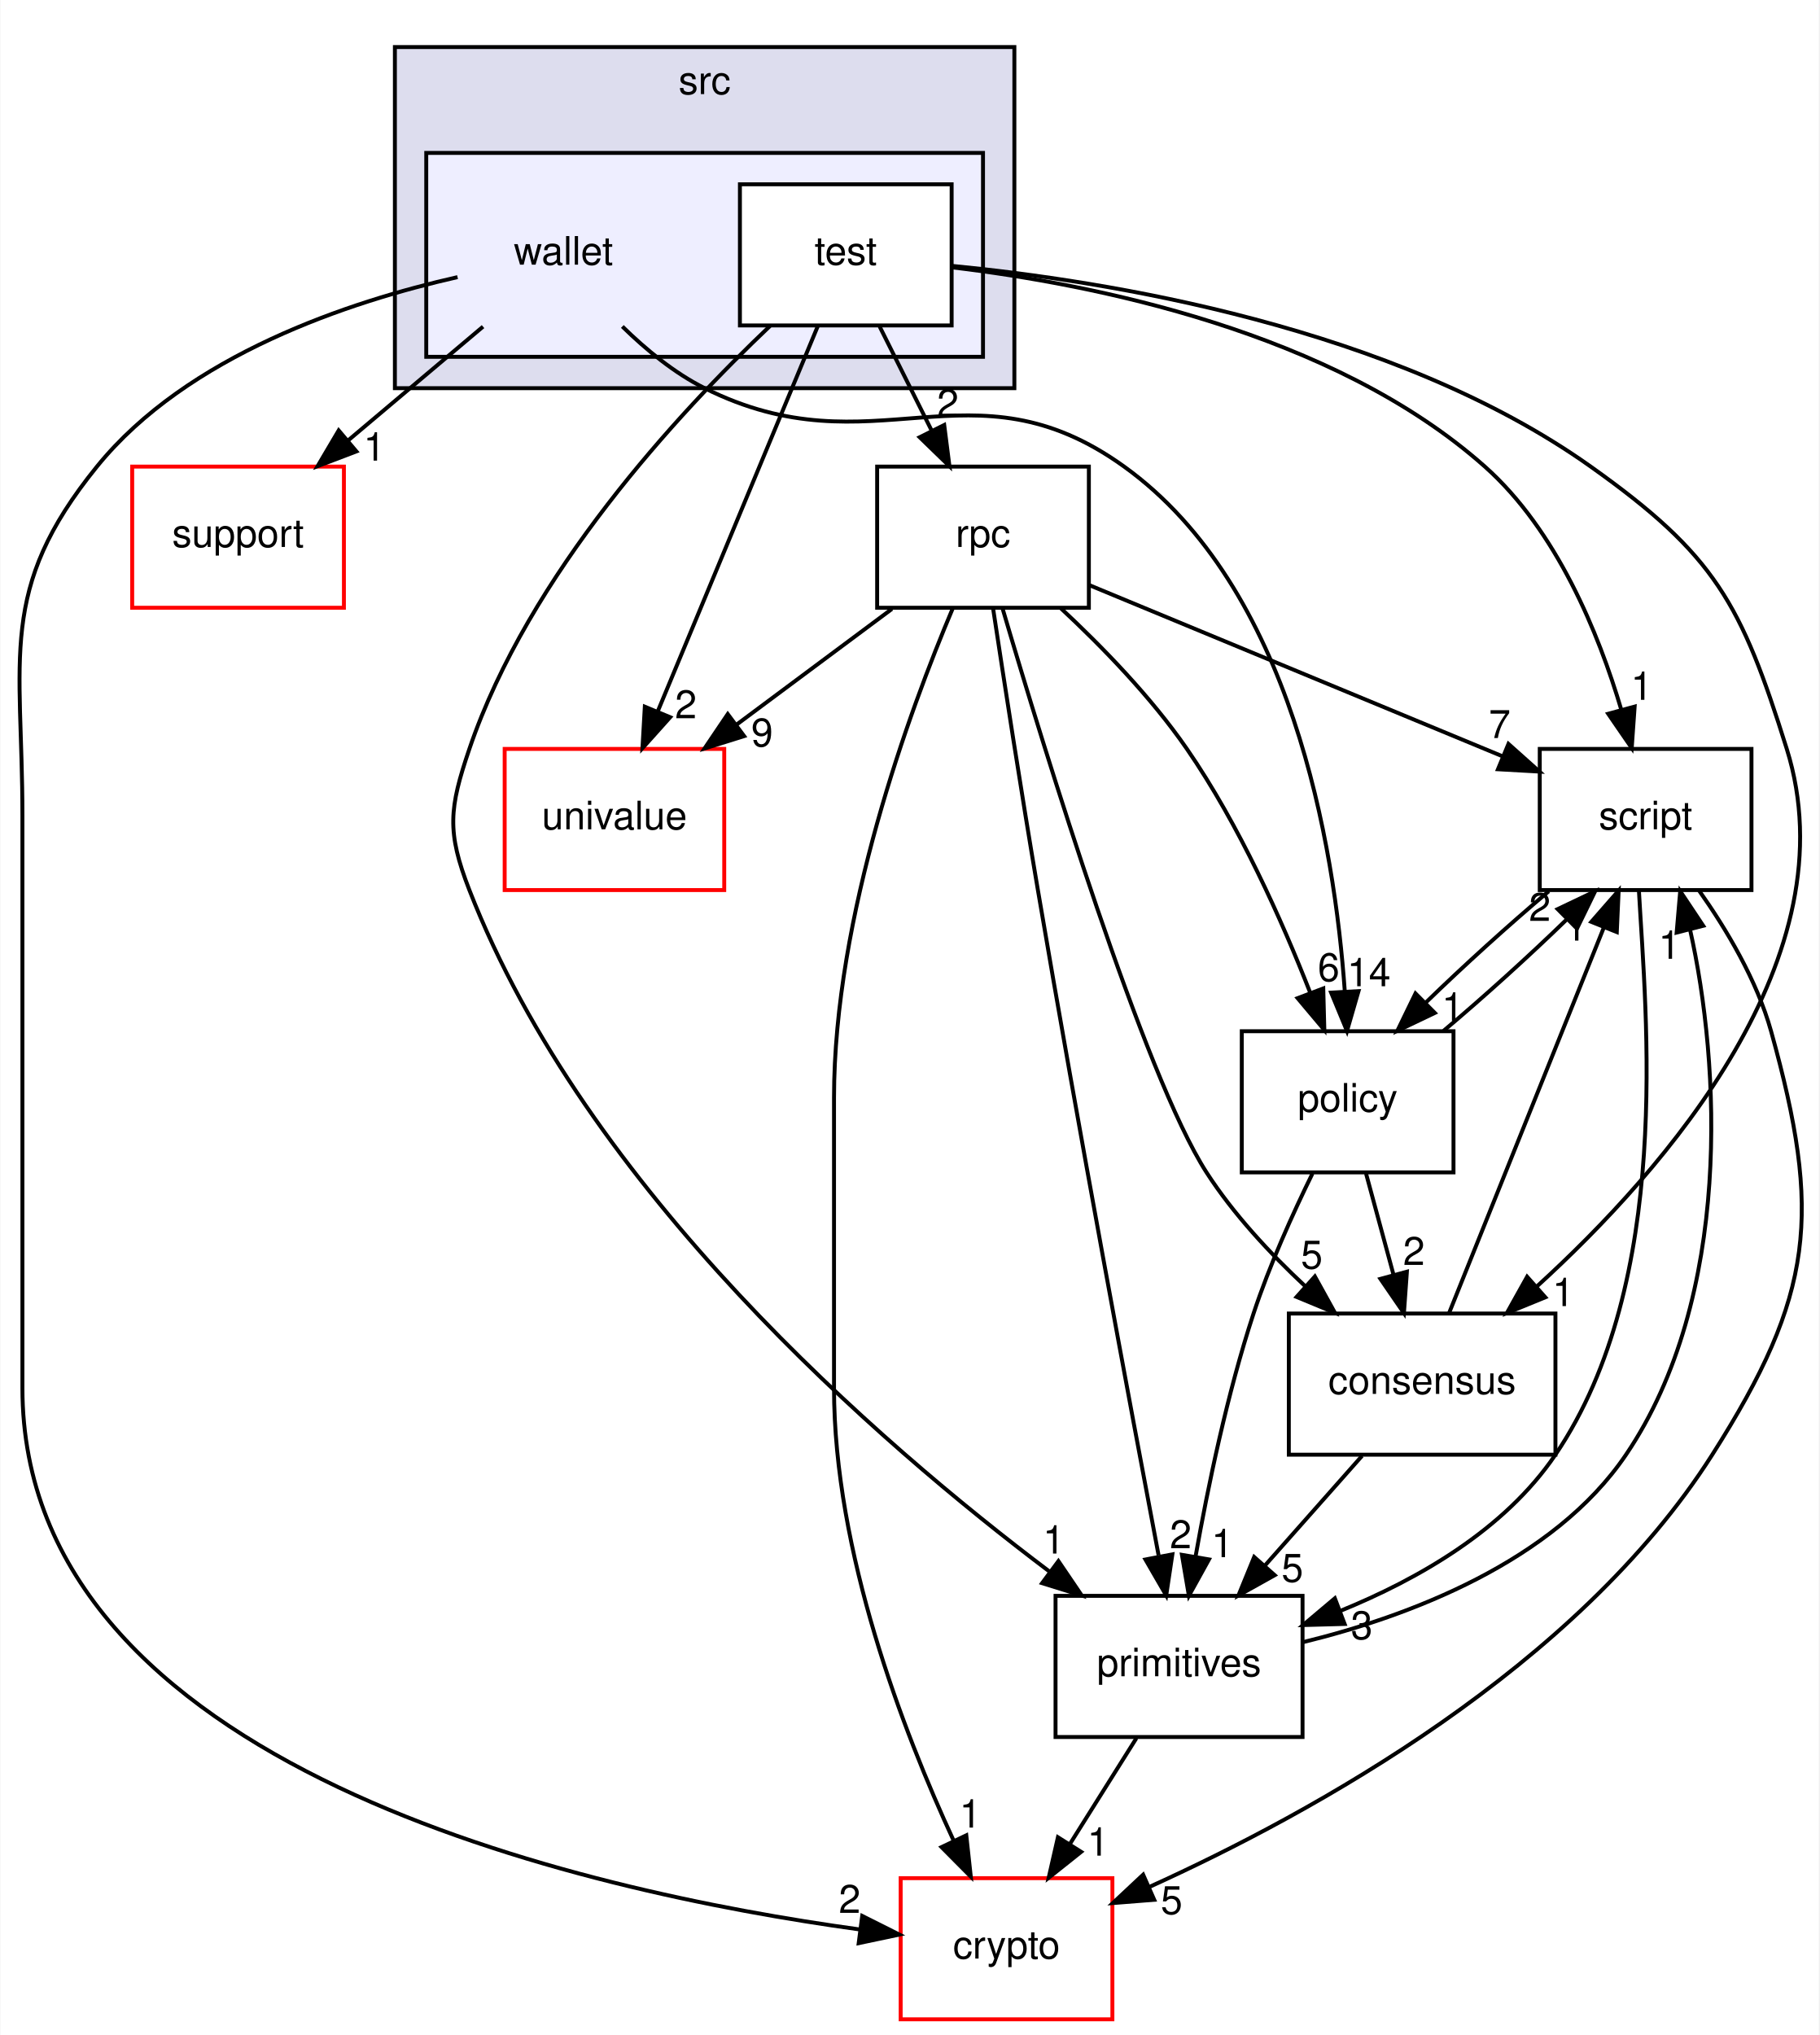
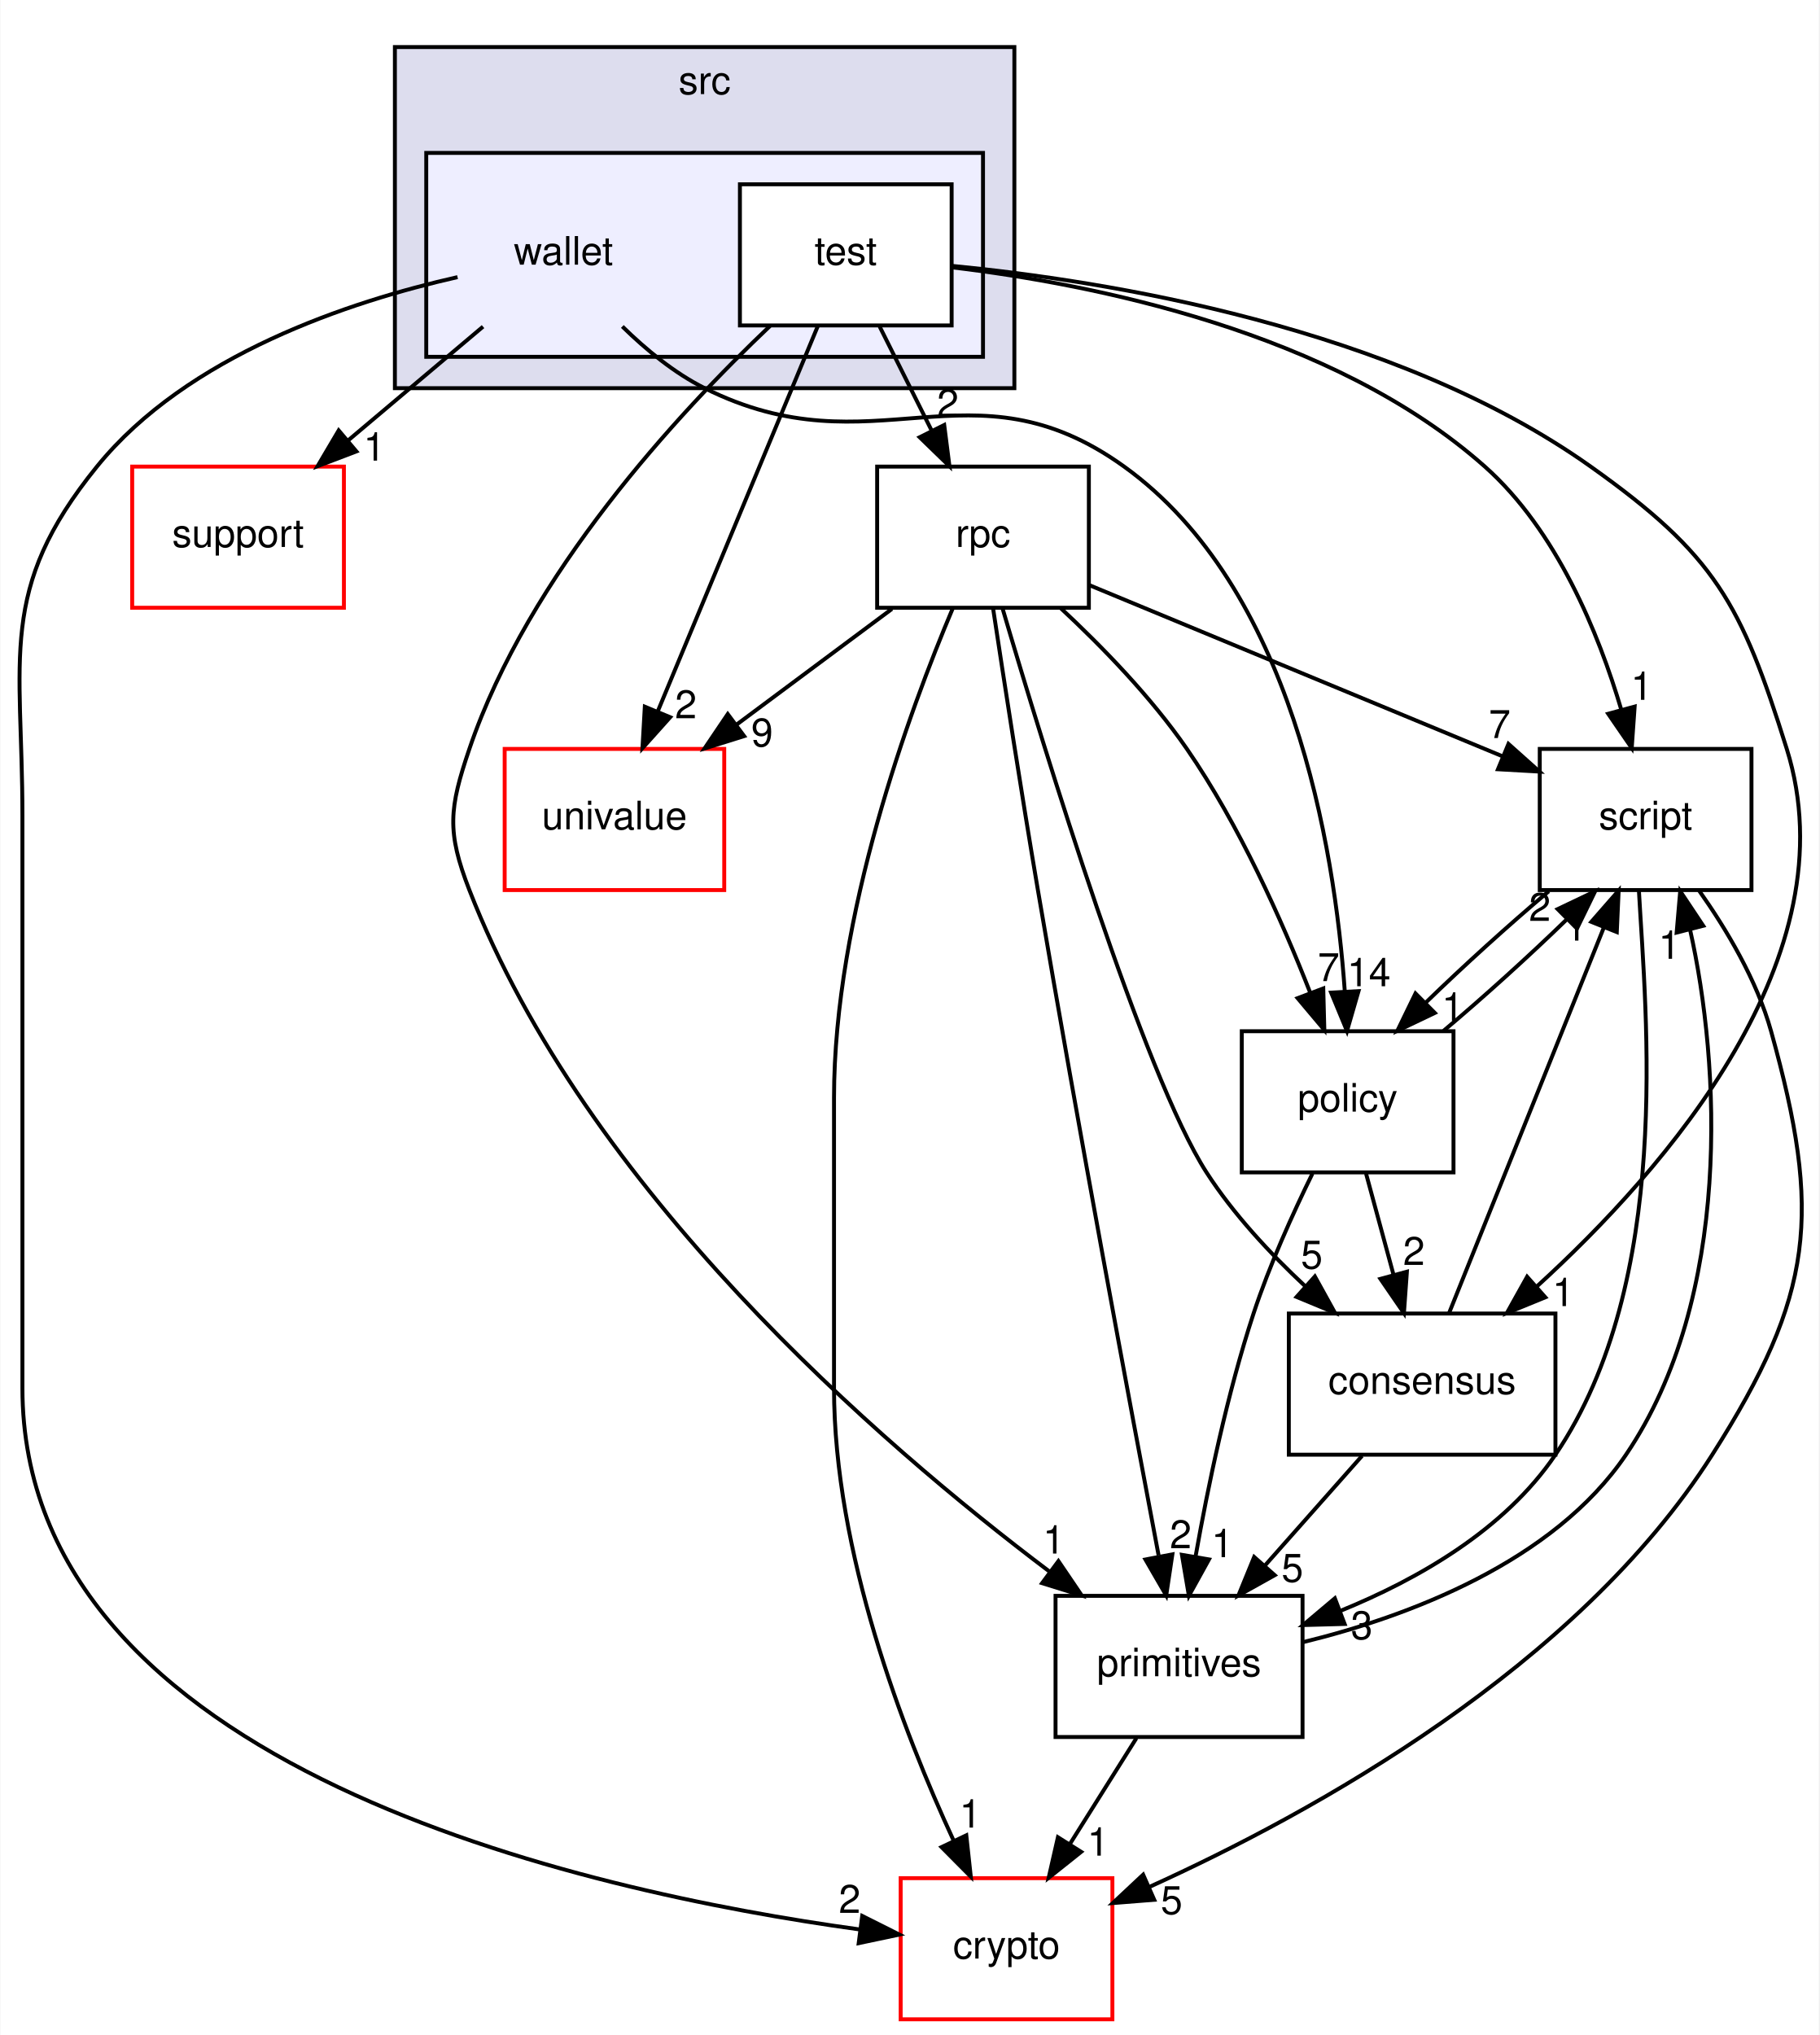
<svg xmlns="http://www.w3.org/2000/svg" xmlns:xlink="http://www.w3.org/1999/xlink" width="464pt" height="519pt" viewBox="0.00 0.00 463.80 519.00">
  <g id="graph0" class="graph" transform="scale(1 1) rotate(0) translate(4 515)">
    <polygon fill="white" stroke="none" points="-4,4 -4,-515 459.805,-515 459.805,4 -4,4" />
    <g id="clust1" class="cluster">
      <g id="a_clust1">
        <a xlink:href="dir_68267d1309a1af8e8297ef4c3efbcdba.html" target="_top" xlink:title="src">
          <polygon fill="#ddddee" stroke="black" points="96.617,-416 96.617,-503 254.617,-503 254.617,-416 96.617,-416" />
          <text text-anchor="middle" x="175.617" y="-491" font-family="Helvetica,sans-Serif" font-size="10.00">src</text>
        </a>
      </g>
    </g>
    <g id="clust2" class="cluster">
      <g id="a_clust2">
        <a xlink:href="dir_e91c81f9be83f649fcd1d8691438a113.html" target="_top">
          <polygon fill="#eeeeff" stroke="black" points="104.617,-424 104.617,-476 246.617,-476 246.617,-424 104.617,-424" />
        </a>
      </g>
    </g>
    <g id="node1" class="node">
      <text text-anchor="middle" x="139.617" y="-447.5" font-family="Helvetica,sans-Serif" font-size="10.00">wallet</text>
    </g>
    <g id="node3" class="node">
      <g id="a_node3">
        <a xlink:href="dir_4261af1259721e3e39e0d2dd7354b511.html" target="_top" xlink:title="crypto">
          <polygon fill="white" stroke="red" points="279.617,-36 225.617,-36 225.617,-0 279.617,-0 279.617,-36" />
          <text text-anchor="middle" x="252.617" y="-15.5" font-family="Helvetica,sans-Serif" font-size="10.00">crypto</text>
        </a>
      </g>
    </g>
    <g id="edge9" class="edge">
      <path fill="none" stroke="black" d="M112.597,-444.324C85.211,-438.127 43.684,-424.464 20.616,-396 -4.85,-364.577 1.617,-347.447 1.617,-307 1.617,-307 1.617,-307 1.617,-161 1.617,-64.089 145.113,-32.547 215.108,-22.926" />
      <polygon fill="black" stroke="black" points="215.808,-26.365 225.277,-21.612 214.911,-19.422 215.808,-26.365" />
      <g id="a_edge9-headlabel">
        <a xlink:href="dir_000011_000008.html" target="_top" xlink:title="2">
          <text text-anchor="middle" x="212.607" y="-27.141" font-family="Helvetica,sans-Serif" font-size="10.00">2</text>
        </a>
      </g>
    </g>
    <g id="node6" class="node">
      <g id="a_node6">
        <a xlink:href="dir_021c64f412f6b3b6708367bb6d6ca209.html" target="_top" xlink:title="support">
          <polygon fill="white" stroke="red" points="83.617,-396 29.616,-396 29.616,-360 83.617,-360 83.617,-396" />
          <text text-anchor="middle" x="56.617" y="-375.5" font-family="Helvetica,sans-Serif" font-size="10.00">support</text>
        </a>
      </g>
    </g>
    <g id="edge10" class="edge">
      <path fill="none" stroke="black" d="M119.1,-431.697C108.747,-422.965 96.03,-412.24 84.778,-402.75" />
      <polygon fill="black" stroke="black" points="86.798,-399.876 76.897,-396.104 82.285,-405.227 86.798,-399.876" />
      <g id="a_edge10-headlabel">
        <a xlink:href="dir_000011_000004.html" target="_top" xlink:title="1">
          <text text-anchor="middle" x="91.376" y="-397.523" font-family="Helvetica,sans-Serif" font-size="10.00">1</text>
        </a>
      </g>
    </g>
    <g id="node10" class="node">
      <g id="a_node10">
        <a xlink:href="dir_f9a362818448b8ef6661813ae65d7e79.html" target="_top" xlink:title="policy">
          <polygon fill="none" stroke="black" points="366.617,-252 312.617,-252 312.617,-216 366.617,-216 366.617,-252" />
          <text text-anchor="middle" x="339.617" y="-231.5" font-family="Helvetica,sans-Serif" font-size="10.00">policy</text>
        </a>
      </g>
    </g>
    <g id="edge11" class="edge">
      <path fill="none" stroke="black" d="M154.627,-431.738C160.594,-425.889 167.88,-419.865 175.617,-416 218.894,-394.376 243.361,-424.277 282.617,-396 325.427,-365.163 336.263,-299.412 338.891,-262.18" />
      <polygon fill="black" stroke="black" points="342.393,-262.227 339.452,-252.049 335.404,-261.84 342.393,-262.227" />
      <g id="a_edge11-headlabel">
        <a xlink:href="dir_000011_000014.html" target="_top" xlink:title="14">
          <text text-anchor="middle" x="345.03" y="-263.473" font-family="Helvetica,sans-Serif" font-size="10.00">14</text>
        </a>
      </g>
    </g>
    <g id="node2" class="node">
      <g id="a_node2">
        <a xlink:href="dir_da04679d693065ca021c6c64d813e631.html" target="_top" xlink:title="test">
          <polygon fill="white" stroke="black" points="238.617,-468 184.617,-468 184.617,-432 238.617,-432 238.617,-468" />
          <text text-anchor="middle" x="211.617" y="-447.5" font-family="Helvetica,sans-Serif" font-size="10.00">test</text>
        </a>
      </g>
    </g>
    <g id="node4" class="node">
      <g id="a_node4">
        <a xlink:href="dir_6330efc4ea07ccf3cc823ae31c630b06.html" target="_top" xlink:title="univalue">
          <polygon fill="white" stroke="red" points="180.617,-324 124.617,-324 124.617,-288 180.617,-288 180.617,-324" />
          <text text-anchor="middle" x="152.617" y="-303.5" font-family="Helvetica,sans-Serif" font-size="10.00">univalue</text>
        </a>
      </g>
    </g>
    <g id="edge4" class="edge">
      <path fill="none" stroke="black" d="M204.5,-431.871C194.356,-407.457 175.646,-362.426 163.683,-333.635" />
      <polygon fill="black" stroke="black" points="166.828,-332.081 159.759,-324.189 160.363,-334.767 166.828,-332.081" />
      <g id="a_edge4-headlabel">
        <a xlink:href="dir_000032_000027.html" target="_top" xlink:title="2">
          <text text-anchor="middle" x="170.829" y="-331.811" font-family="Helvetica,sans-Serif" font-size="10.00">2</text>
        </a>
      </g>
    </g>
    <g id="node5" class="node">
      <g id="a_node5">
        <a xlink:href="dir_fe414d616bd0c4668e6515f48824338f.html" target="_top" xlink:title="script">
          <polygon fill="none" stroke="black" points="442.617,-324 388.617,-324 388.617,-288 442.617,-288 442.617,-324" />
          <text text-anchor="middle" x="415.617" y="-303.5" font-family="Helvetica,sans-Serif" font-size="10.00">script</text>
        </a>
      </g>
    </g>
    <g id="edge5" class="edge">
      <path fill="none" stroke="black" d="M238.86,-446.796C274.172,-442.593 335.81,-430.501 374.617,-396 392.914,-379.733 403.596,-353.629 409.443,-333.889" />
      <polygon fill="black" stroke="black" points="412.822,-334.8 412.074,-324.232 406.068,-332.96 412.822,-334.8" />
      <g id="a_edge5-headlabel">
        <a xlink:href="dir_000032_000017.html" target="_top" xlink:title="1">
          <text text-anchor="middle" x="414.616" y="-336.515" font-family="Helvetica,sans-Serif" font-size="10.00">1</text>
        </a>
      </g>
    </g>
    <g id="node7" class="node">
      <g id="a_node7">
        <a xlink:href="dir_1d8fd1f10602b1b3ec6e7b702d4ec182.html" target="_top" xlink:title="rpc">
          <polygon fill="none" stroke="black" points="273.617,-396 219.617,-396 219.617,-360 273.617,-360 273.617,-396" />
          <text text-anchor="middle" x="246.617" y="-375.5" font-family="Helvetica,sans-Serif" font-size="10.00">rpc</text>
        </a>
      </g>
    </g>
    <g id="edge6" class="edge">
      <path fill="none" stroke="black" d="M220.268,-431.697C224.252,-423.728 229.067,-414.1 233.484,-405.264" />
      <polygon fill="black" stroke="black" points="236.723,-406.614 238.064,-396.104 230.462,-403.483 236.723,-406.614" />
      <g id="a_edge6-headlabel">
        <a xlink:href="dir_000032_000013.html" target="_top" xlink:title="2">
          <text text-anchor="middle" x="237.655" y="-408.599" font-family="Helvetica,sans-Serif" font-size="10.00">2</text>
        </a>
      </g>
    </g>
    <g id="node8" class="node">
      <g id="a_node8">
        <a xlink:href="dir_bbf56bce9985720f86fc476f3812db24.html" target="_top" xlink:title="primitives">
          <polygon fill="none" stroke="black" points="328.117,-108 265.117,-108 265.117,-72 328.117,-72 328.117,-108" />
          <text text-anchor="middle" x="296.617" y="-87.5" font-family="Helvetica,sans-Serif" font-size="10.00">primitives</text>
        </a>
      </g>
    </g>
    <g id="edge7" class="edge">
      <path fill="none" stroke="black" d="M192.281,-431.851C168.887,-409.672 130.754,-368.563 115.617,-324 110.47,-308.85 109.808,-302.908 115.617,-288 145.336,-211.726 219.927,-147.099 263.517,-114.237" />
      <polygon fill="black" stroke="black" points="265.852,-116.862 271.799,-108.093 261.682,-111.24 265.852,-116.862" />
      <g id="a_edge7-headlabel">
        <a xlink:href="dir_000032_000015.html" target="_top" xlink:title="1">
          <text text-anchor="middle" x="264.657" y="-118.784" font-family="Helvetica,sans-Serif" font-size="10.00">1</text>
        </a>
      </g>
    </g>
    <g id="node9" class="node">
      <g id="a_node9">
        <a xlink:href="dir_dee301ab18d354d094fb7852349ef839.html" target="_top" xlink:title="consensus">
          <polygon fill="none" stroke="black" points="392.617,-180 324.617,-180 324.617,-144 392.617,-144 392.617,-180" />
          <text text-anchor="middle" x="358.617" y="-159.5" font-family="Helvetica,sans-Serif" font-size="10.00">consensus</text>
        </a>
      </g>
    </g>
    <g id="edge8" class="edge">
      <path fill="none" stroke="black" d="M238.626,-447.202C277.851,-443.406 351.373,-431.712 401.617,-396 433.372,-373.429 439.973,-361.179 451.617,-324 468.139,-271.242 420.928,-217.014 387.866,-186.898" />
      <polygon fill="black" stroke="black" points="390.034,-184.142 380.227,-180.132 385.393,-189.383 390.034,-184.142" />
      <g id="a_edge8-headlabel">
        <a xlink:href="dir_000032_000007.html" target="_top" xlink:title="1">
          <text text-anchor="middle" x="394.607" y="-181.9" font-family="Helvetica,sans-Serif" font-size="10.00">1</text>
        </a>
      </g>
    </g>
    <g id="edge1" class="edge">
      <path fill="none" stroke="black" d="M429.181,-287.972C436.175,-278.09 443.983,-265.047 447.617,-252 460.617,-205.316 458.618,-184.894 432.617,-144 398.148,-89.79 330.844,-52.712 289.013,-33.749" />
      <polygon fill="black" stroke="black" points="290.291,-30.487 279.729,-29.648 287.462,-36.891 290.291,-30.487" />
      <g id="a_edge1-headlabel">
        <a xlink:href="dir_000017_000008.html" target="_top" xlink:title="5">
          <text text-anchor="middle" x="294.726" y="-26.843" font-family="Helvetica,sans-Serif" font-size="10.00">5</text>
        </a>
      </g>
    </g>
    <g id="edge2" class="edge">
      <path fill="none" stroke="black" d="M413.915,-287.716C415.664,-256.157 422.655,-188.378 392.617,-144 379.632,-124.818 357.538,-112.229 337.74,-104.156" />
      <polygon fill="black" stroke="black" points="338.847,-100.832 328.256,-100.547 336.357,-107.375 338.847,-100.832" />
      <g id="a_edge2-headlabel">
        <a xlink:href="dir_000017_000015.html" target="_top" xlink:title="3">
          <text text-anchor="middle" x="343.216" y="-96.957" font-family="Helvetica,sans-Serif" font-size="10.00">3</text>
        </a>
      </g>
    </g>
    <g id="edge3" class="edge">
      <path fill="none" stroke="black" d="M390.914,-287.697C380.736,-279.135 369.177,-268.656 359.543,-259.304" />
      <polygon fill="black" stroke="black" points="361.854,-256.667 352.292,-252.104 356.921,-261.634 361.854,-256.667" />
      <g id="a_edge3-headlabel">
        <a xlink:href="dir_000017_000014.html" target="_top" xlink:title="1">
          <text text-anchor="middle" x="366.405" y="-254.685" font-family="Helvetica,sans-Serif" font-size="10.00">1</text>
        </a>
      </g>
    </g>
    <g id="edge12" class="edge">
      <path fill="none" stroke="black" d="M238.927,-359.907C227.823,-333.623 208.617,-281.447 208.617,-235 208.617,-235 208.617,-235 208.617,-161 208.617,-119.212 226.217,-73.482 239.154,-45.511" />
      <polygon fill="black" stroke="black" points="242.357,-46.927 243.5,-36.394 236.038,-43.915 242.357,-46.927" />
      <g id="a_edge12-headlabel">
        <a xlink:href="dir_000013_000008.html" target="_top" xlink:title="1">
          <text text-anchor="middle" x="243.373" y="-48.893" font-family="Helvetica,sans-Serif" font-size="10.00">1</text>
        </a>
      </g>
    </g>
    <g id="edge13" class="edge">
      <path fill="none" stroke="black" d="M223.381,-359.697C211.428,-350.796 196.693,-339.823 183.769,-330.199" />
      <polygon fill="black" stroke="black" points="185.696,-327.27 175.585,-324.104 181.515,-332.884 185.696,-327.27" />
      <g id="a_edge13-headlabel">
        <a xlink:href="dir_000013_000027.html" target="_top" xlink:title="9">
          <text text-anchor="middle" x="190.275" y="-324.64" font-family="Helvetica,sans-Serif" font-size="10.00">9</text>
        </a>
      </g>
    </g>
    <g id="edge14" class="edge">
      <path fill="none" stroke="black" d="M273.769,-365.753C302.35,-353.915 347.503,-335.213 379.17,-322.096" />
      <polygon fill="black" stroke="black" points="380.632,-325.279 388.531,-318.219 377.953,-318.812 380.632,-325.279" />
      <g id="a_edge14-headlabel">
        <a xlink:href="dir_000013_000017.html" target="_top" xlink:title="7">
          <text text-anchor="middle" x="378.397" y="-326.778" font-family="Helvetica,sans-Serif" font-size="10.00">7</text>
        </a>
      </g>
    </g>
    <g id="edge15" class="edge">
      <path fill="none" stroke="black" d="M249.175,-359.918C251.892,-341.985 256.37,-312.981 260.617,-288 270.931,-227.323 284.195,-156.361 291.397,-118.354" />
      <polygon fill="black" stroke="black" points="294.916,-118.58 293.344,-108.103 288.039,-117.274 294.916,-118.58" />
      <g id="a_edge15-headlabel">
        <a xlink:href="dir_000013_000015.html" target="_top" xlink:title="2">
          <text text-anchor="middle" x="297.035" y="-120.142" font-family="Helvetica,sans-Serif" font-size="10.00">2</text>
        </a>
      </g>
    </g>
    <g id="edge16" class="edge">
      <path fill="none" stroke="black" d="M251.621,-359.753C262.318,-323.495 287.724,-240.681 303.617,-216 310.459,-205.374 319.831,-195.313 328.899,-186.87" />
      <polygon fill="black" stroke="black" points="331.259,-189.455 336.383,-180.182 326.595,-184.236 331.259,-189.455" />
      <g id="a_edge16-headlabel">
        <a xlink:href="dir_000013_000007.html" target="_top" xlink:title="5">
          <text text-anchor="middle" x="330.471" y="-191.467" font-family="Helvetica,sans-Serif" font-size="10.00">5</text>
        </a>
      </g>
    </g>
    <g id="edge17" class="edge">
      <path fill="none" stroke="black" d="M266.344,-359.989C276.856,-350.211 289.468,-337.264 298.617,-324 311.982,-304.622 322.878,-280.189 330.068,-261.828" />
      <polygon fill="black" stroke="black" points="333.4,-262.914 333.674,-252.323 326.855,-260.431 333.4,-262.914" />
      <g id="a_edge17-headlabel">
-         <a xlink:href="dir_000013_000014.html" target="_top" xlink:title="6">
-           <text text-anchor="middle" x="334.779" y="-264.782" font-family="Helvetica,sans-Serif" font-size="10.00">6</text>
+         <a xlink:href="dir_000013_000014.html" target="_top" xlink:title="7">
+           <text text-anchor="middle" x="334.779" y="-264.782" font-family="Helvetica,sans-Serif" font-size="10.00">7</text>
        </a>
      </g>
    </g>
    <g id="edge18" class="edge">
      <path fill="none" stroke="black" d="M285.74,-71.697C280.625,-63.559 274.421,-53.689 268.772,-44.701" />
      <polygon fill="black" stroke="black" points="271.653,-42.708 263.368,-36.104 265.726,-46.433 271.653,-42.708" />
      <g id="a_edge18-headlabel">
        <a xlink:href="dir_000015_000008.html" target="_top" xlink:title="1">
          <text text-anchor="middle" x="275.97" y="-41.74" font-family="Helvetica,sans-Serif" font-size="10.00">1</text>
        </a>
      </g>
    </g>
    <g id="edge19" class="edge">
      <path fill="none" stroke="black" d="M328.16,-96.17C355.181,-102.745 392.131,-116.69 410.617,-144 437.839,-184.218 434.649,-243.654 426.946,-277.934" />
      <polygon fill="black" stroke="black" points="423.531,-277.16 424.439,-287.716 430.312,-278.898 423.531,-277.16" />
      <g id="a_edge19-headlabel">
        <a xlink:href="dir_000015_000017.html" target="_top" xlink:title="1">
          <text text-anchor="middle" x="421.673" y="-270.473" font-family="Helvetica,sans-Serif" font-size="10.00">1</text>
        </a>
      </g>
    </g>
    <g id="edge20" class="edge">
      <path fill="none" stroke="black" d="M365.516,-180.189C375.33,-204.638 393.408,-249.673 404.954,-278.436" />
      <polygon fill="black" stroke="black" points="401.768,-279.895 408.741,-287.871 408.264,-277.287 401.768,-279.895" />
      <g id="a_edge20-headlabel">
        <a xlink:href="dir_000007_000017.html" target="_top" xlink:title="1">
          <text text-anchor="middle" x="397.794" y="-275.117" font-family="Helvetica,sans-Serif" font-size="10.00">1</text>
        </a>
      </g>
    </g>
    <g id="edge21" class="edge">
      <path fill="none" stroke="black" d="M343.291,-143.697C335.858,-135.305 326.793,-125.07 318.637,-115.861" />
      <polygon fill="black" stroke="black" points="321.017,-113.27 311.766,-108.104 315.776,-117.911 321.017,-113.27" />
      <g id="a_edge21-headlabel">
        <a xlink:href="dir_000007_000015.html" target="_top" xlink:title="5">
          <text text-anchor="middle" x="325.525" y="-111.578" font-family="Helvetica,sans-Serif" font-size="10.00">5</text>
        </a>
      </g>
    </g>
    <g id="edge22" class="edge">
      <path fill="none" stroke="black" d="M364.082,-252.104C374.239,-260.636 385.802,-271.108 395.466,-280.478" />
      <polygon fill="black" stroke="black" points="393.181,-283.141 402.746,-287.697 398.109,-278.17 393.181,-283.141" />
      <g id="a_edge22-headlabel">
        <a xlink:href="dir_000014_000017.html" target="_top" xlink:title="2">
          <text text-anchor="middle" x="388.629" y="-280.126" font-family="Helvetica,sans-Serif" font-size="10.00">2</text>
        </a>
      </g>
    </g>
    <g id="edge23" class="edge">
      <path fill="none" stroke="black" d="M330.646,-215.711C325.656,-205.532 319.656,-192.282 315.617,-180 308.922,-159.645 303.988,-135.879 300.828,-118.028" />
      <polygon fill="black" stroke="black" points="304.253,-117.292 299.131,-108.017 297.352,-118.461 304.253,-117.292" />
      <g id="a_edge23-headlabel">
        <a xlink:href="dir_000014_000015.html" target="_top" xlink:title="1">
          <text text-anchor="middle" x="307.653" y="-117.861" font-family="Helvetica,sans-Serif" font-size="10.00">1</text>
        </a>
      </g>
    </g>
    <g id="edge24" class="edge">
      <path fill="none" stroke="black" d="M344.313,-215.697C346.43,-207.898 348.978,-198.509 351.334,-189.829" />
      <polygon fill="black" stroke="black" points="354.732,-190.672 353.974,-180.104 347.977,-188.838 354.732,-190.672" />
      <g id="a_edge24-headlabel">
        <a xlink:href="dir_000014_000007.html" target="_top" xlink:title="2">
          <text text-anchor="middle" x="356.531" y="-192.385" font-family="Helvetica,sans-Serif" font-size="10.00">2</text>
        </a>
      </g>
    </g>
  </g>
</svg>
